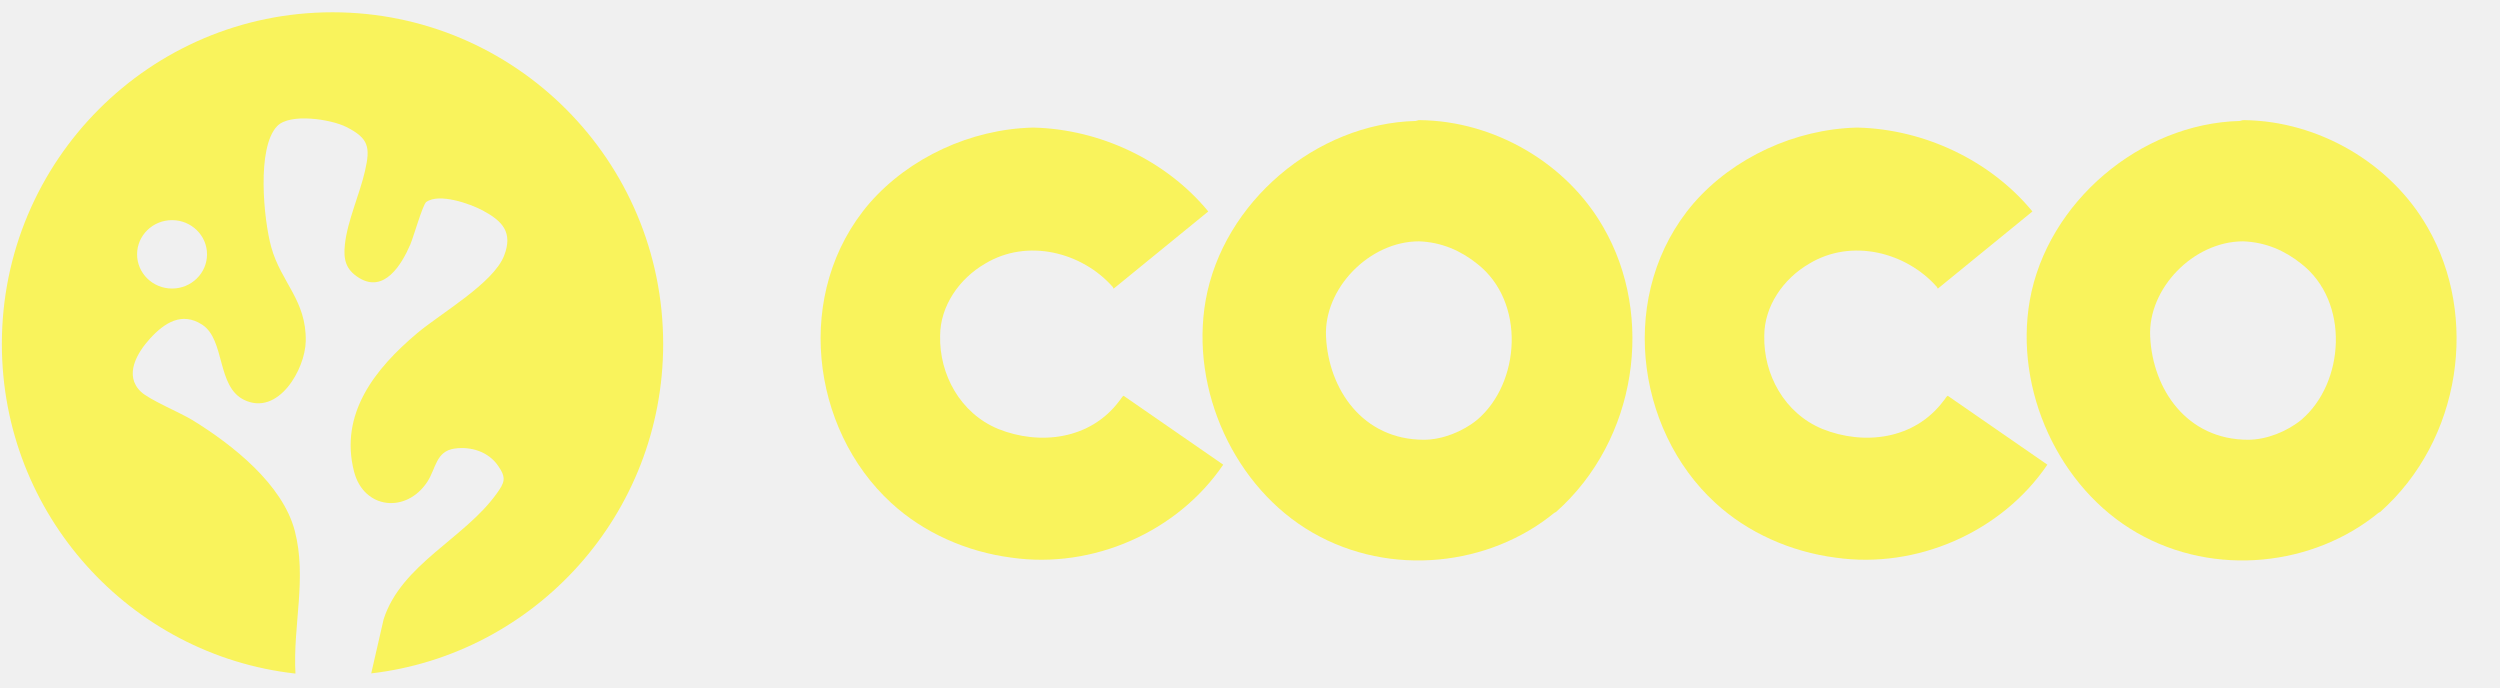
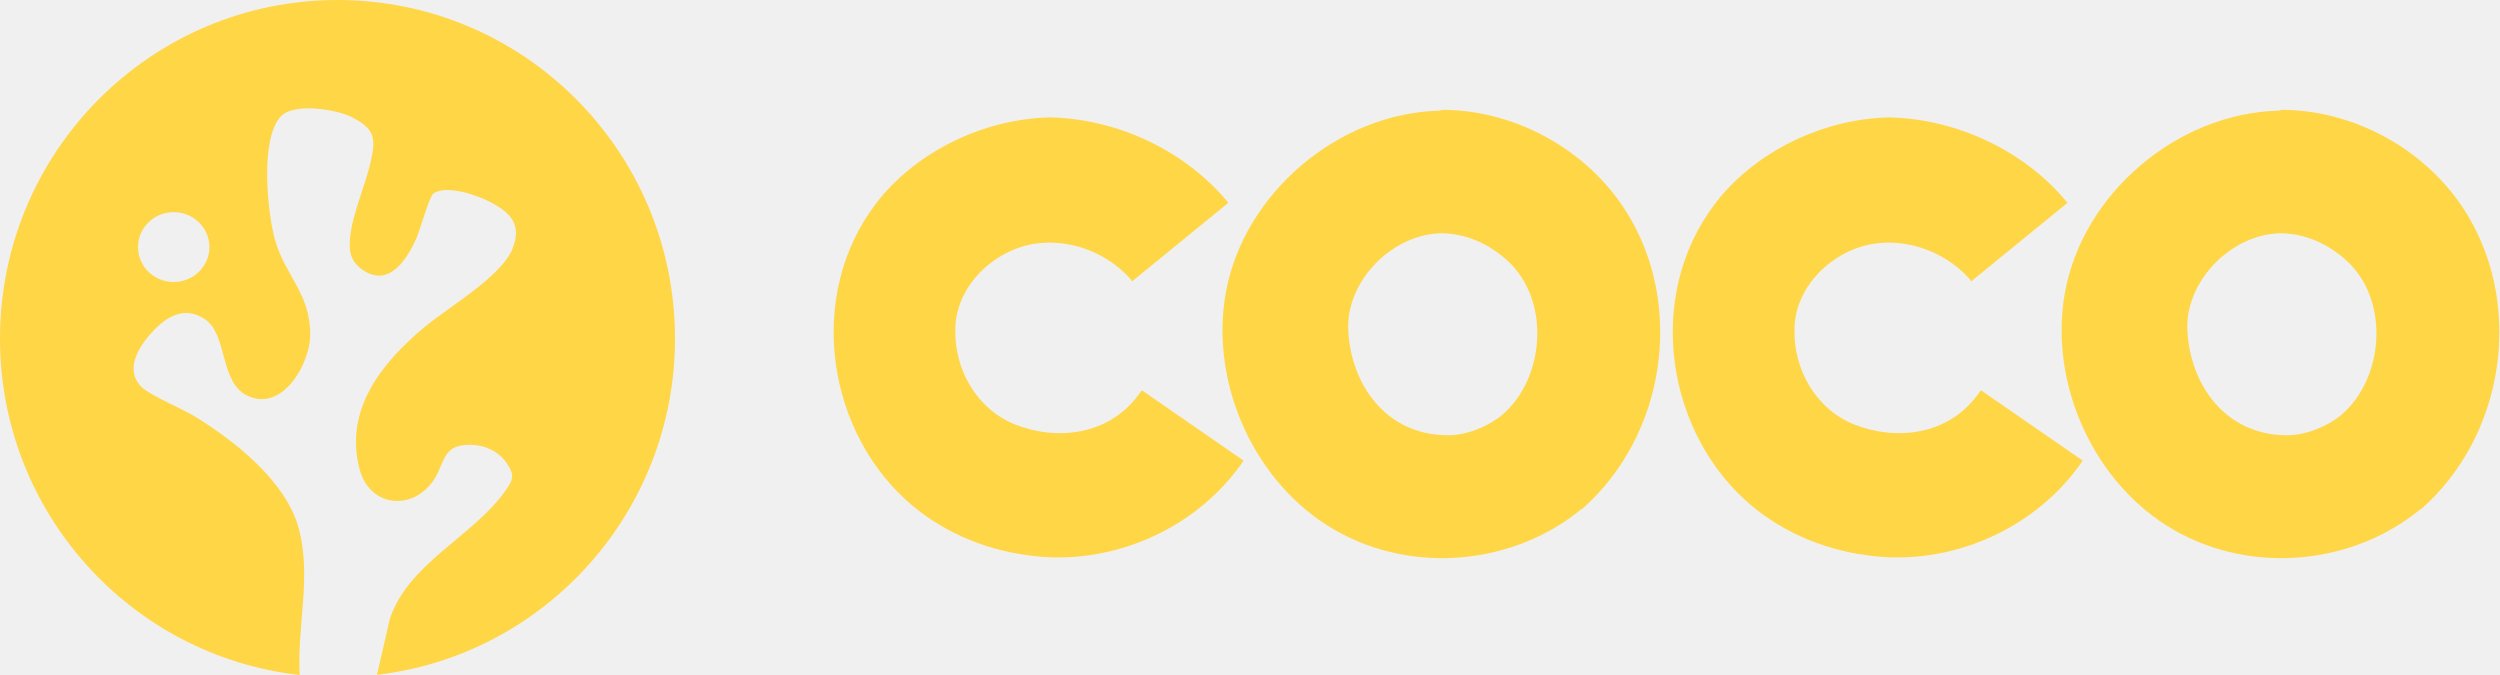
- <svg xmlns="http://www.w3.org/2000/svg" width="1200" height="330" viewBox="0 0 610 168" fill="none">
-   <path d="M273.096 97.926C273.502 97.52 273.705 96.912 274.111 96.709L298.456 113.548C287.298 129.98 266.604 139.11 246.723 136.269C235.767 134.849 225.218 130.183 217.306 122.88C197.627 104.824 193.367 71.35 212.031 49.642C221.769 38.484 236.782 31.586 251.795 31.18C251.795 31.18 251.997 31.18 252.2 31.18C268.227 31.586 284.457 39.093 294.804 51.671L271.676 70.538L271.473 70.132C263.967 61.612 250.577 58.163 240.231 64.452C233.942 68.104 229.276 74.799 229.276 82.102C229.073 91.434 234.144 100.969 243.477 104.824C253.62 108.881 265.996 107.461 273.096 97.926Z" fill="#F9F35C" />
-   <path d="M346.505 29.355C364.764 29.558 382.414 39.904 391.34 55.526C403.919 77.233 399.658 107.461 379.776 125.111L379.371 125.314C363.547 138.298 339.405 141.138 320.334 130.183C301.264 119.228 290.309 95.289 294.164 73.378C298.424 49.439 321.146 30.166 345.491 29.558C346.099 29.355 346.302 29.355 346.505 29.355ZM360.503 102.592C371.053 93.666 372.473 73.784 360.503 64.452C356.446 61.206 351.78 59.177 346.302 58.974C334.13 58.974 322.972 70.538 323.58 82.305C324.189 95.086 332.507 107.461 347.519 107.461C351.983 107.461 357.055 105.433 360.503 102.592Z" fill="#F9F35C" />
-   <path d="M474.489 97.926C474.894 97.52 475.097 96.912 475.503 96.709L499.848 113.548C488.69 129.98 467.997 139.11 448.115 136.269C437.16 134.849 426.61 130.183 418.698 122.88C399.019 104.824 394.759 71.35 413.424 49.642C423.161 38.484 438.174 31.586 453.187 31.18C453.187 31.18 453.39 31.18 453.593 31.18C469.62 31.586 485.85 39.093 496.196 51.671L473.069 70.538L472.866 70.132C465.359 61.612 451.97 58.163 441.623 64.452C435.334 68.104 430.668 74.799 430.668 82.102C430.465 91.434 435.537 100.969 444.869 104.824C455.013 108.881 467.388 107.461 474.489 97.926Z" fill="#F9F35C" />
-   <path d="M547.897 29.355C566.156 29.558 583.806 39.904 592.733 55.526C605.311 77.233 601.05 107.461 581.169 125.111L580.763 125.314C564.939 138.298 540.797 141.138 521.727 130.183C502.656 119.228 491.701 95.289 495.556 73.378C499.816 49.439 522.538 30.166 546.883 29.558C547.492 29.355 547.695 29.355 547.897 29.355ZM561.896 102.592C572.445 93.666 573.865 73.784 561.896 64.452C557.838 61.206 553.172 59.177 547.695 58.974C535.522 58.974 524.364 70.538 524.973 82.305C525.581 95.086 533.899 107.461 548.912 107.461C553.375 107.461 558.447 105.433 561.896 102.592Z" fill="#F9F35C" />
-   <g clip-path="url(#clip0_9346_216)">
-     <path d="M93.292 151.316L90.258 164.555C130.424 159.855 161.6 125.611 161.6 84.054C161.6 39.29 125.424 3 80.802 3C36.179 3 0 39.29 0 84.054C0 125.746 31.382 160.082 71.744 164.6C71.086 152.878 74.596 141.291 71.58 129.722C68.614 118.351 56.43 108.737 46.667 102.716C43.538 100.789 36.069 97.728 33.96 95.707C29.742 91.668 33.107 86.117 36.254 82.683C39.739 78.885 43.989 76.134 48.933 79.327C54.63 83.007 52.432 94.461 59.221 97.728C67.551 101.735 74.119 90.256 74.258 83.403C74.461 73.361 68.223 69.038 65.826 60.38C63.987 53.74 62.195 36.028 67.305 30.785C70.413 27.599 80.371 29.119 84.141 31.012C89.725 33.815 90.038 36.031 88.757 41.701C87.466 47.426 84.422 54.001 83.821 59.782C83.444 63.385 83.992 65.855 87.253 67.886C93.487 71.768 97.745 64.526 99.793 59.785C100.579 57.966 102.841 50.004 103.698 49.374C106.792 47.096 114.435 49.774 117.543 51.451C122.391 54.06 124.912 56.815 122.743 62.45C120.143 69.212 107.251 76.551 101.401 81.49C91.211 90.092 82.441 101.091 86.058 115.217C88.423 124.452 98.861 125.555 103.993 117.694C106.07 114.514 106.063 110.25 110.637 109.613C114.705 109.046 118.887 110.403 121.238 113.78C123.354 116.821 122.871 117.888 120.875 120.668C113.019 131.611 97.602 137.921 93.296 151.312L93.292 151.316ZM41.589 70.509C36.869 70.509 33.043 66.766 33.043 62.15C33.043 57.535 36.869 53.792 41.589 53.792C46.308 53.792 50.135 57.535 50.135 62.15C50.135 66.766 46.308 70.509 41.589 70.509Z" fill="#F9F35C" />
+ <svg xmlns="http://www.w3.org/2000/svg" width="600" height="162" viewBox="0 0 600 162" fill="none">
+   <path d="M273.096 94.926C273.502 94.52 273.705 93.912 274.111 93.709L298.456 110.548C287.298 126.98 266.604 136.11 246.723 133.27C235.767 131.849 225.218 127.183 217.306 119.88C197.627 101.824 193.367 68.35 212.031 46.642C221.769 35.484 236.782 28.586 251.795 28.18C251.795 28.18 251.997 28.18 252.2 28.18C268.227 28.586 284.457 36.093 294.804 48.671L271.676 67.538L271.473 67.132C263.967 58.612 250.577 55.163 240.231 61.452C233.942 65.104 229.276 71.799 229.276 79.102C229.073 88.434 234.144 97.969 243.477 101.824C253.62 105.881 265.996 104.461 273.096 94.926Z" fill="#FFD646" />
+   <path d="M346.505 26.355C364.764 26.558 382.414 36.904 391.34 52.526C403.919 74.233 399.658 104.461 379.776 122.111L379.371 122.314C363.547 135.298 339.405 138.138 320.334 127.183C301.264 116.228 290.309 92.289 294.164 70.378C298.424 46.439 321.146 27.166 345.491 26.558C346.099 26.355 346.302 26.355 346.505 26.355ZM360.503 99.592C371.053 90.666 372.473 70.784 360.503 61.452C356.446 58.206 351.78 56.177 346.302 55.974C334.13 55.974 322.972 67.538 323.58 79.305C324.189 92.086 332.507 104.461 347.519 104.461C351.983 104.461 357.055 102.433 360.503 99.592Z" fill="#FFD646" />
+   <path d="M474.489 94.926C474.894 94.52 475.097 93.912 475.503 93.709L499.848 110.548C488.69 126.98 467.997 136.11 448.115 133.27C437.16 131.849 426.61 127.183 418.698 119.88C399.019 101.824 394.759 68.35 413.424 46.642C423.161 35.484 438.174 28.586 453.187 28.18C453.187 28.18 453.39 28.18 453.593 28.18C469.62 28.586 485.85 36.093 496.196 48.671L473.069 67.538L472.866 67.132C465.359 58.612 451.97 55.163 441.623 61.452C435.334 65.104 430.668 71.799 430.668 79.102C430.465 88.434 435.537 97.969 444.869 101.824C455.013 105.881 467.388 104.461 474.489 94.926Z" fill="#FFD646" />
+   <path d="M547.897 26.355C566.156 26.558 583.806 36.904 592.733 52.526C605.311 74.233 601.051 104.461 581.169 122.111L580.763 122.314C564.939 135.298 540.797 138.138 521.727 127.183C502.656 116.228 491.701 92.289 495.556 70.378C499.816 46.439 522.538 27.166 546.883 26.558C547.492 26.355 547.695 26.355 547.897 26.355ZM561.896 99.592C572.445 90.666 573.865 70.784 561.896 61.452C557.838 58.206 553.172 56.177 547.695 55.974C535.522 55.974 524.364 67.538 524.973 79.305C525.581 92.086 533.899 104.461 548.912 104.461C553.375 104.461 558.447 102.433 561.896 99.592Z" fill="#FFD646" />
+   <g clip-path="url(#clip0_9148_3995)">
+     <path d="M93.523 148.683L90.482 161.955C130.747 157.244 162 122.914 162 81.255C162 36.38 125.735 0 81.002 0C36.269 0 0 36.38 0 81.255C0 123.05 31.459 157.47 71.921 162C71.262 150.249 74.781 138.633 71.757 127.036C68.784 115.637 56.569 105.998 46.783 99.962C43.645 98.031 36.158 94.962 34.044 92.936C29.816 88.888 33.189 83.322 36.344 79.881C39.838 76.073 44.098 73.315 49.054 76.516C54.765 80.205 52.562 91.688 59.368 94.962C67.718 98.979 74.303 87.472 74.442 80.603C74.645 70.535 68.392 66.201 65.989 57.522C64.145 50.865 62.349 33.109 67.472 27.854C70.588 24.66 80.57 26.184 84.35 28.081C89.947 30.892 90.261 33.113 88.977 38.797C87.683 44.536 84.631 51.127 84.029 56.922C83.651 60.535 84.2 63.011 87.469 65.047C93.719 68.938 97.987 61.678 100.04 56.926C100.828 55.102 103.095 47.12 103.955 46.489C107.056 44.205 114.718 46.89 117.834 48.571C122.693 51.186 125.221 53.948 123.046 59.597C120.44 66.375 107.516 73.733 101.652 78.685C91.437 87.308 82.645 98.334 86.271 112.495C88.642 121.753 99.106 122.858 104.251 114.978C106.333 111.79 106.326 107.515 110.91 106.877C114.989 106.309 119.182 107.669 121.538 111.055C123.66 114.102 123.175 115.173 121.175 117.959C113.299 128.929 97.844 135.255 93.526 148.68L93.523 148.683ZM41.692 67.676C36.961 67.676 33.124 63.924 33.124 59.297C33.124 54.669 36.961 50.917 41.692 50.917C46.423 50.917 50.259 54.669 50.259 59.297C50.259 63.924 46.423 67.676 41.692 67.676Z" fill="#FFD646" />
  </g>
  <defs>
-     <clipPath id="clip0_9346_216">
-       <rect width="161.6" height="161.6" fill="white" transform="translate(0 3)" />
+     <clipPath id="clip0_9148_3995">
+       <rect width="162" height="162" fill="white" />
    </clipPath>
  </defs>
</svg>
